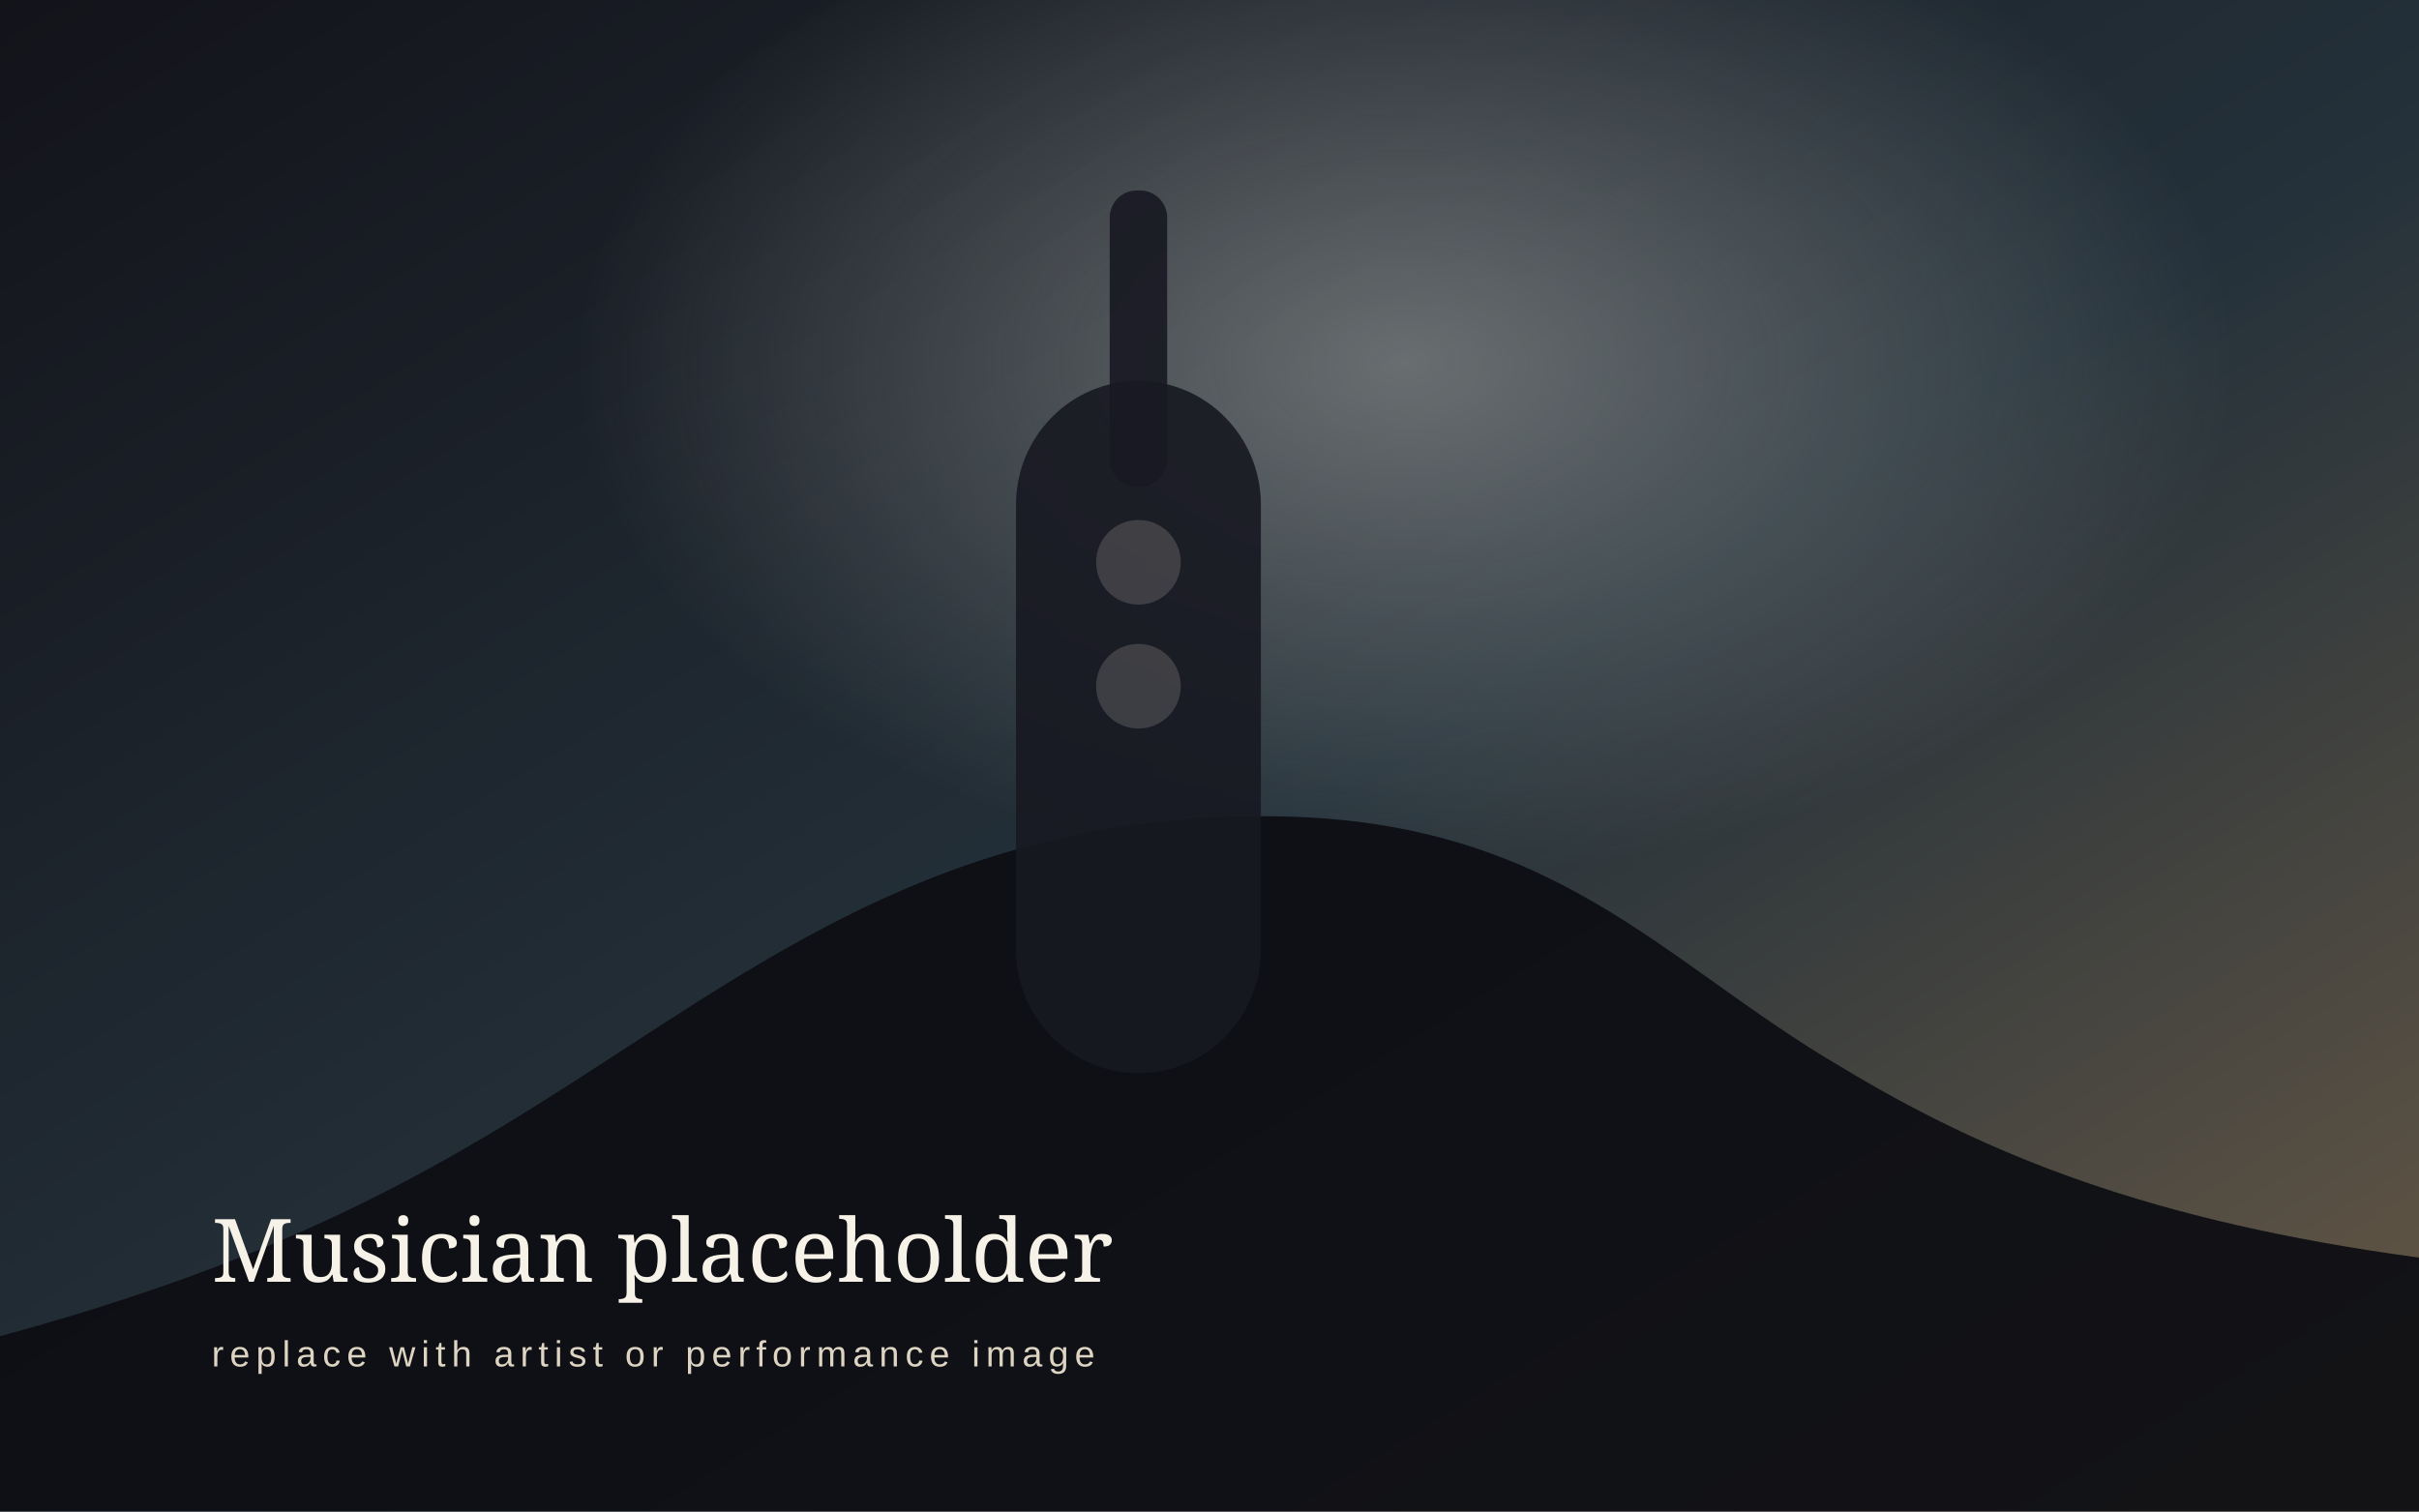
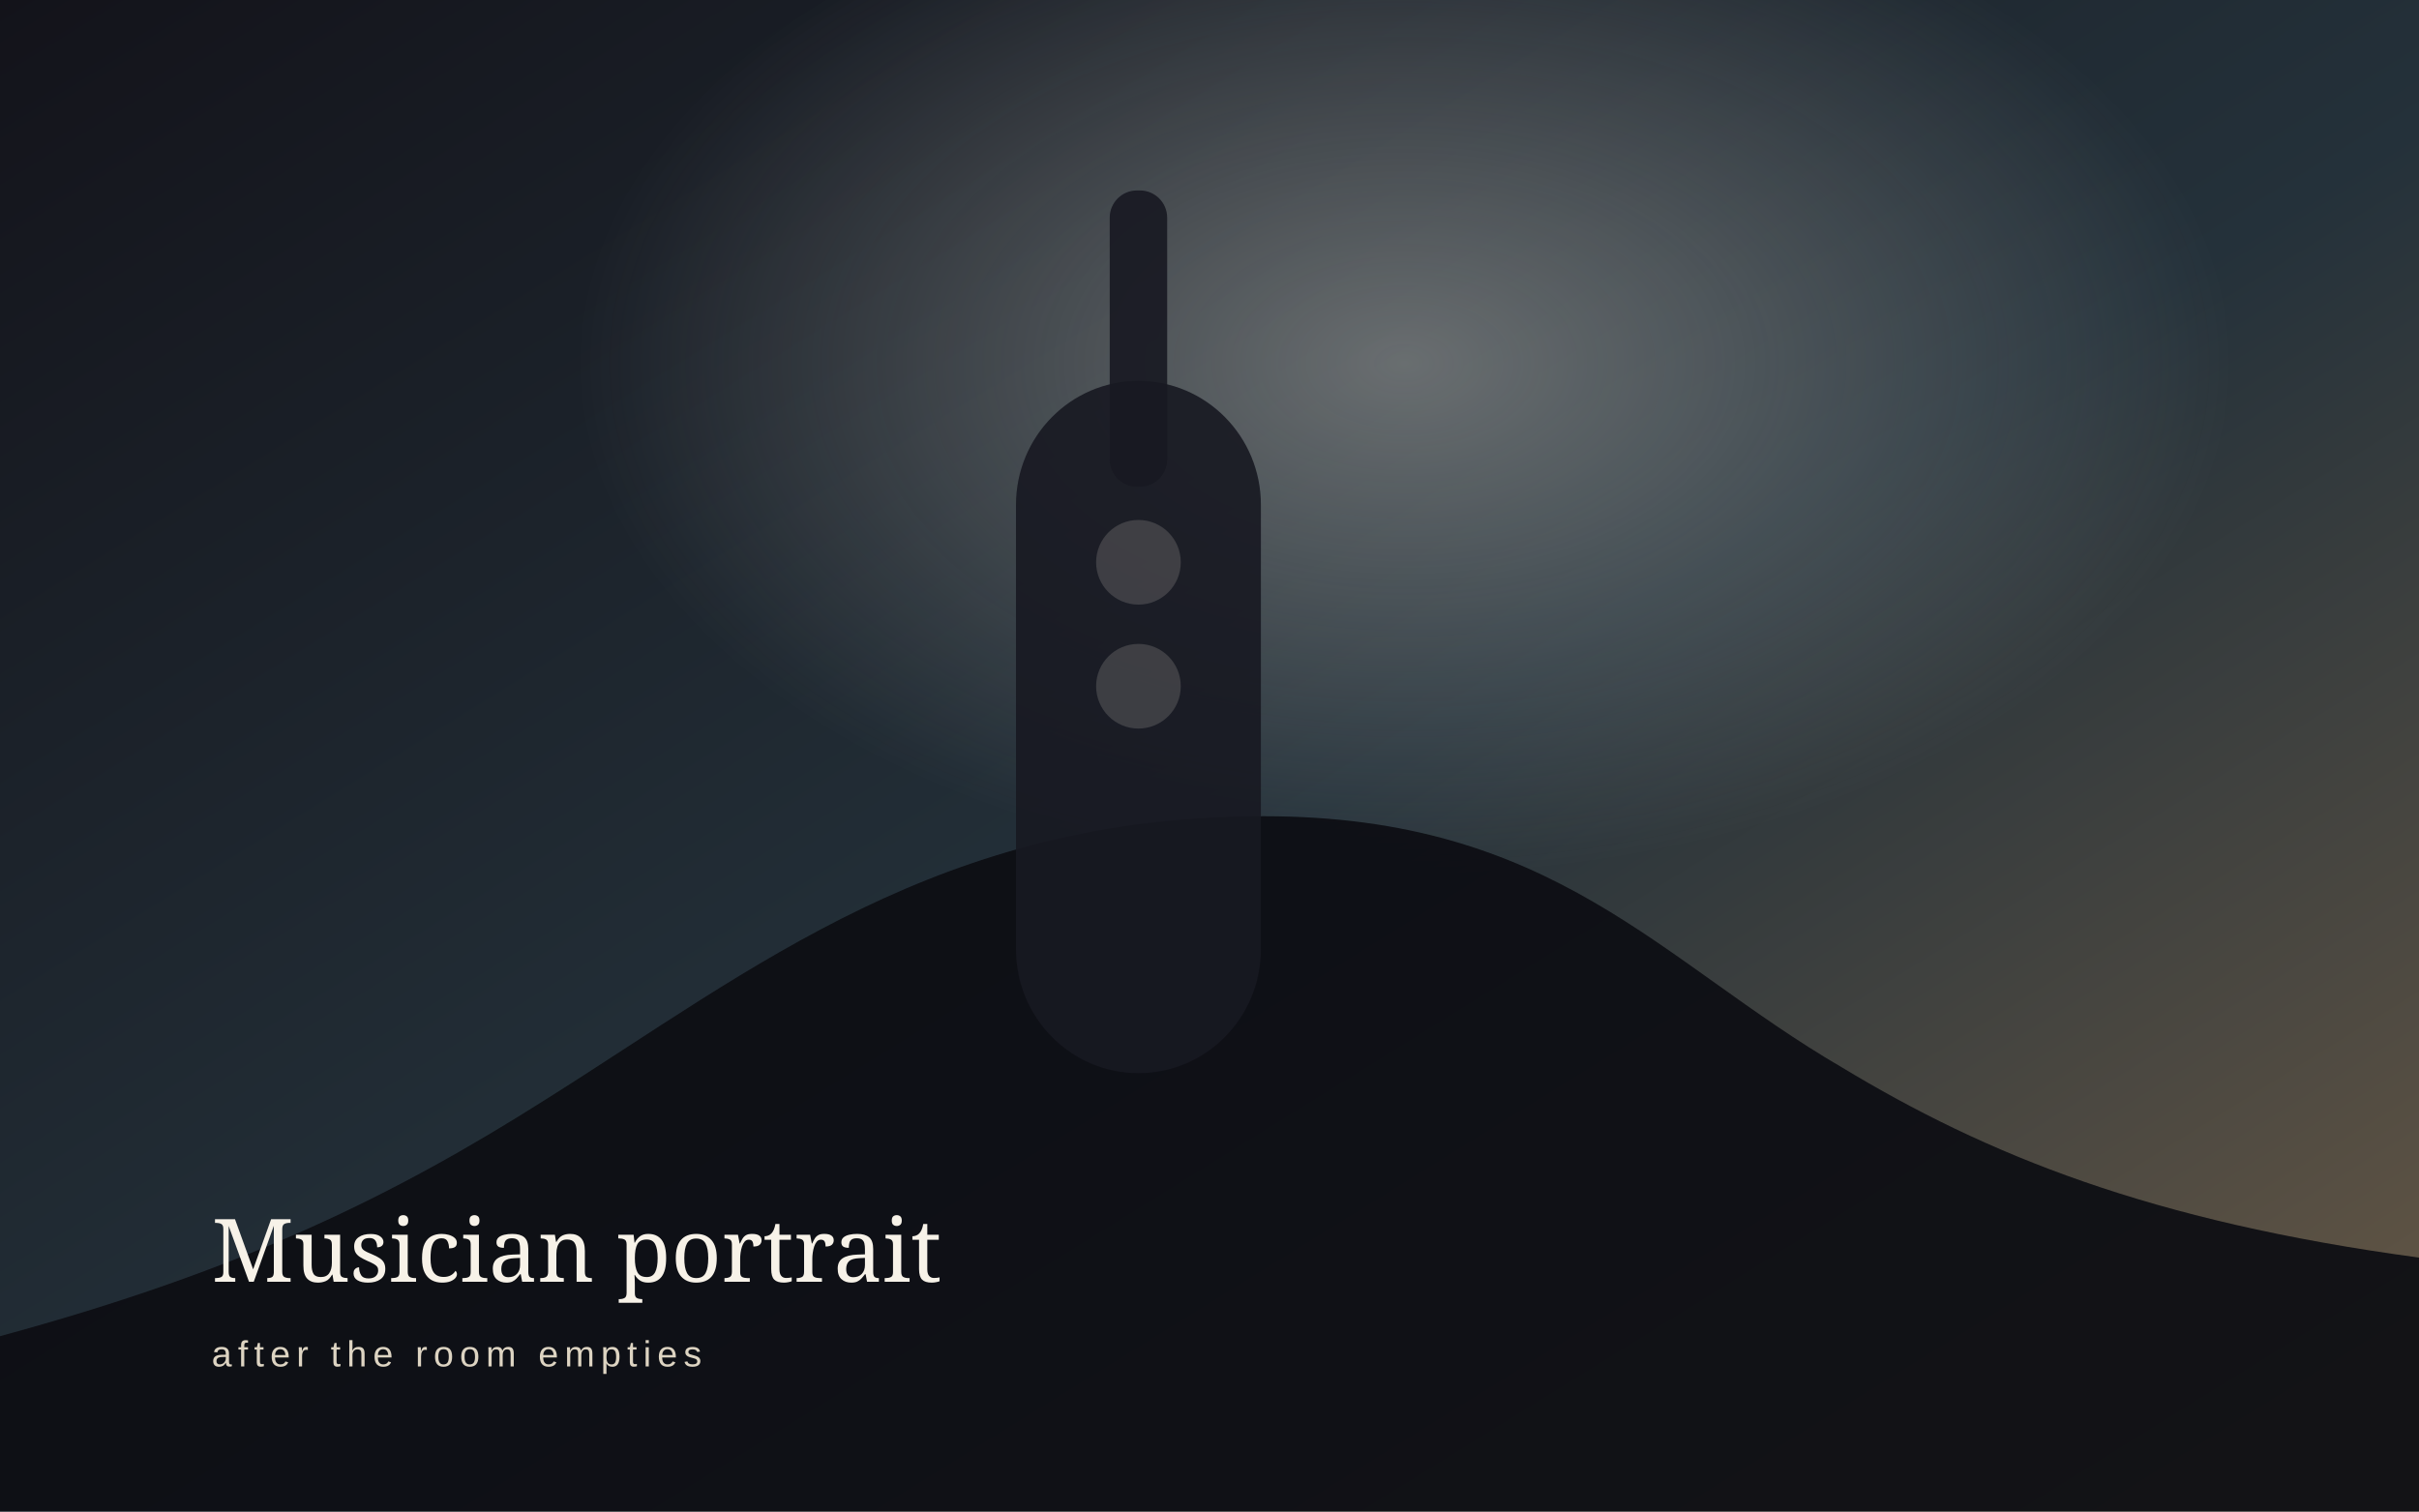
<svg xmlns="http://www.w3.org/2000/svg" viewBox="0 0 1600 1000" role="img" aria-labelledby="title desc">
  <defs>
    <linearGradient id="bg" x1="0%" x2="100%" y1="0%" y2="100%">
      <stop offset="0%" stop-color="#13131a" />
      <stop offset="54%" stop-color="#24313a" />
      <stop offset="100%" stop-color="#6a5a46" />
    </linearGradient>
    <radialGradient id="spotlight" cx="58%" cy="24%" r="34%">
      <stop offset="0%" stop-color="#f7f2e8" stop-opacity=".34" />
      <stop offset="100%" stop-color="#f7f2e8" stop-opacity="0" />
    </radialGradient>
  </defs>
  <rect width="1600" height="1000" fill="url(#bg)" />
  <rect width="1600" height="1000" fill="url(#spotlight)" />
  <path d="M0 884c162-44 262-94 360-156 140-88 262-188 476-188 192 0 262 96 382 166 96 58 204 102 382 126v168H0Z" fill="#0c0d12" opacity=".92" />
  <rect x="672" y="252" width="162" height="458" rx="82" fill="#171821" opacity=".9" />
  <rect x="734" y="126" width="38" height="196" rx="18" fill="#171821" opacity=".9" />
  <circle cx="753" cy="372" r="28" fill="#f7f2e8" opacity=".16" />
  <circle cx="753" cy="454" r="28" fill="#f7f2e8" opacity=".16" />
  <text x="140" y="848" fill="#f7f2e8" font-family="Georgia, serif" font-size="58">
-     Musician placeholder
+     Musician portrait
  </text>
  <text x="140" y="904" fill="#ddd4c2" font-family="Arial, sans-serif" font-size="24" letter-spacing="4">
-     replace with artist or performance image
+     after the room empties
  </text>
</svg>
